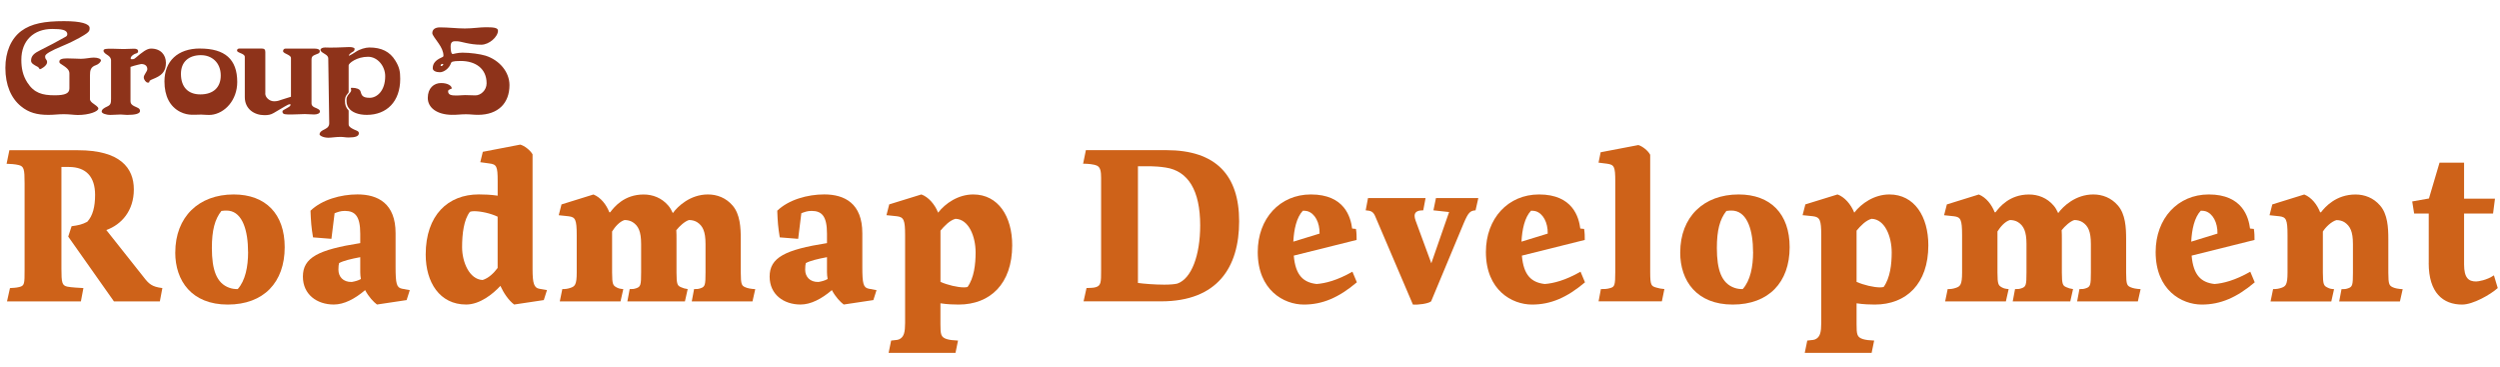
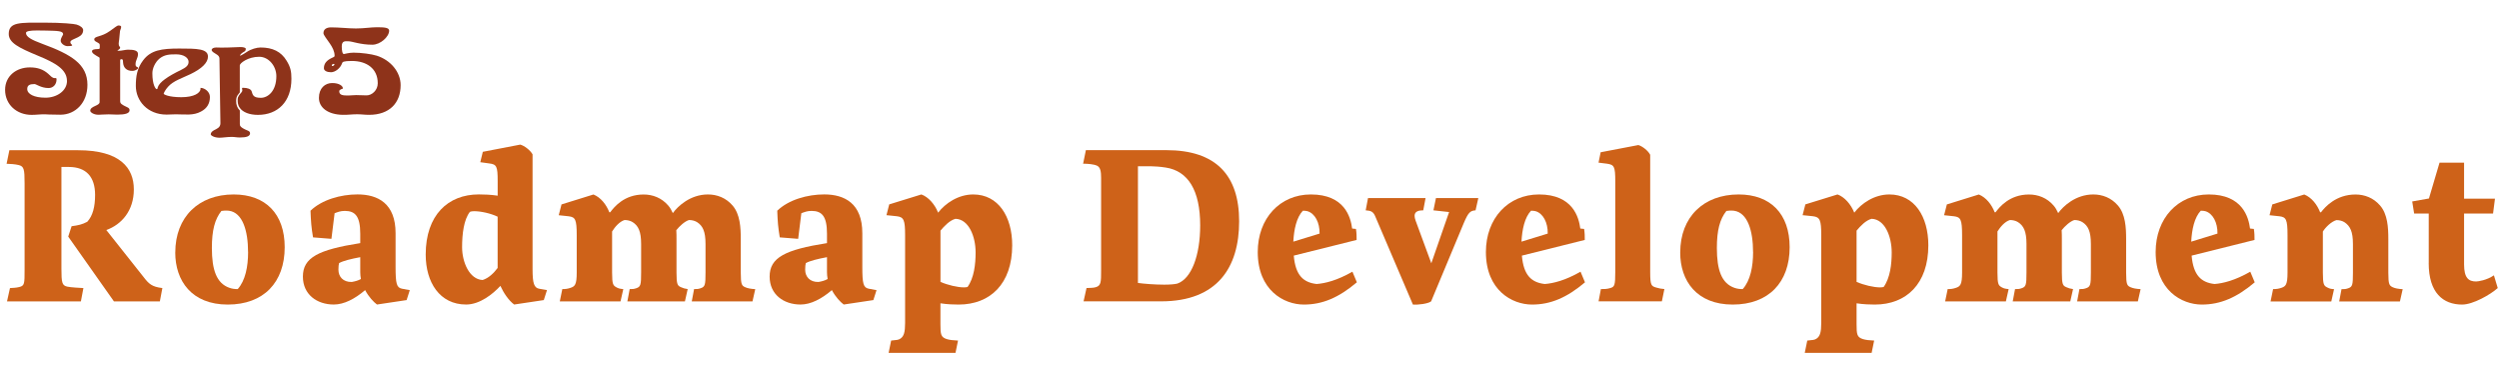
<svg xmlns="http://www.w3.org/2000/svg" id="Layer_1" viewBox="0 0 613.91 90.08">
-   <path d="M22.09,24.35c0,.3.32.71.6.91.72.54,1.47.98,1.47,1.39,0,.71-2.23,1.59-5.05,1.59-.83,0-2.07-.2-3.42-.2-1.51,0-2.3.17-3.81.17-2.74,0-4.81-.54-6.71-2.1-2.46-1.99-3.85-5.24-3.85-9.43,0-3.95,1.39-7.17,3.89-9.06,2.5-1.86,5.8-2.43,10.53-2.43,4.13,0,6.28.64,6.28,1.69,0,.57-.08.81-.68,1.28-.48.37-2.62,1.72-5.96,3.11-2.78,1.15-4.29,1.99-4.29,2.53,0,.3,0,.51.2.74.2.24.28.44.28.74,0,.88-1.55,1.72-1.75,1.72t-.08-.03c-.08-.1-.28-.47-.44-.54-.99-.51-1.67-.88-1.67-1.52,0-1.22.79-1.86,2.3-2.6,2.03-1.01,4.17-2.13,6.24-3.31.24-.14.36-.34.36-.61,0-1.08-1.47-1.28-3.7-1.28-4.53,0-7.59,2.84-7.59,7.57,0,2.06.36,3.85,1.47,5.58,1.67,2.6,3.7,3.14,6.72,3.14,2.58,0,3.62-.47,3.62-1.69v-3.68c0-.95-.79-1.49-2.15-2.37-.24-.14-.32-.3-.32-.54,0-.57.71-.78,1.91-.78,1.39,0,2.62.1,3.38.1,1.15,0,2.3-.3,3.18-.3,1.03,0,1.75.34,1.75.68,0,.37-.6.98-1.23,1.18-1.31.44-1.47,1.28-1.47,2.54v5.81Z" fill="#8e331a" />
-   <path d="M27.29,14.89c0-.54-.28-.95-.75-1.28-.48-.34-1.11-.64-1.11-1.18,0-.47.83-.47,1.99-.47.99,0,1.51.07,2.5.07,1.19.03,1.83-.07,3.02-.07.6,0,.99.17.99.64,0,.24-.16.44-.44.51-.87.24-1.39.81-1.39,1.25,0,.24.32.17.48.17.32,0,.52-.13.75-.34,1.63-1.39,2.74-2.26,3.77-2.26,2.42,0,3.66,1.59,3.66,3.48,0,1.79-.72,2.91-2.54,3.72-.75.34-1.51.57-1.51.85,0,.34-.2.3-.44.3-.36,0-.95-.68-.95-1.28,0-.68.87-1.42.87-2.03,0-.78-.56-1.25-1.51-1.25,0,0-1.63.34-2.62.71v8.38c0,.71.4,1.01.95,1.28.68.34,1.39.47,1.39,1.15s-1.15.98-3.18.98c-.64,0-.95-.1-1.59-.1-.95,0-1.51.1-2.46.1-1.23,0-2.19-.41-2.19-.81,0-.54.6-.91,1.35-1.25.91-.41.95-.88.95-1.99v-9.26Z" fill="#8e331a" />
-   <path d="M49.14,11.92c6.12,0,9.14,2.64,9.14,8.21,0,4.43-3.02,7.74-6.44,8.08-.44.03-.68,0-1.11,0-.52,0-.79-.07-1.31-.07-1.39-.03-3.1.37-5.17-.68-2.5-1.28-3.85-3.85-3.85-7.47,0-4.97,3.26-8.08,8.74-8.08ZM49.42,13.54c-3.18,0-4.97,1.76-4.97,4.6,0,3.24,1.75,5.04,4.77,5.04,3.26,0,5.01-1.79,5.01-4.63,0-3.24-2.26-5-4.81-5Z" fill="#8e331a" />
-   <path d="M65.16,22.94c0,1.05,1.11,1.93,2.15,1.93.56,0,.99-.07,1.59-.3,1.03-.37,1.95-.57,2.58-.81v-9.56c0-.3-.4-.57-.71-.74-.6-.3-1.23-.54-1.23-.91,0-.3.2-.61.56-.61h7.27c.68,0,1.19.2,1.19.64,0,.27-.12.44-.4.57-1.19.51-1.63.51-1.63,1.55v10.71c0,.44.28.74.72.95.68.3,1.35.51,1.35,1.01,0,.47-.64.74-1.43.74-.91,0-1.39-.1-2.3-.1-.79,0-1.91.1-3.14.1-1.51,0-2.34.07-2.34-.71,0-.2.12-.3.32-.41,1.27-.74,1.67-.84,1.67-1.35,0-.07-.2-.03-.28-.03-.32,0-1.55.78-3.85,2.13-.75.44-1.35.54-2.3.54-2.46,0-4.81-1.49-4.81-4.43v-9.94c0-.27-.36-.54-.64-.68-.6-.27-1.27-.47-1.27-.81s.24-.51.64-.51h5.28c.72,0,1.03.17,1.03.84v10.17Z" fill="#8e331a" />
-   <path d="M85.65,22.67c-.36.54-.91.85-.91,2.1,0,.95.24,1.69.91,2.37v3.24c0,.41-.08.88,1.95,1.69.36.14.56.34.56.64,0,.78-.91,1.05-2.54,1.05-.75,0-1.19-.14-1.95-.14-1.19,0-2.26.2-2.98.2-1.31,0-2.19-.54-2.19-.84,0-.44.4-.78.83-1.01.64-.34,1.55-.64,1.55-1.69l-.24-15.95c0-.37-.28-.71-.6-.91-.6-.41-1.31-.71-1.31-1.15,0-.41.56-.61,1.15-.61.48,0,.76.03,1.23.03,2.34,0,3.93-.14,4.69-.14.64,0,1.31.14,1.31.44,0,.2-.04.51-.36.68-.48.24-1.03.68-1.03.95,0,.03,0,.07.04.07.48-.2,1.15-.64,1.67-.98.95-.64,2.38-1.05,3.3-1.05,2.98,0,5.05,1.01,6.4,3.24.99,1.59,1.19,2.67,1.19,4.46,0,5.61-3.34,8.85-8.22,8.85-2.07,0-3.7-.64-4.45-1.72-.56-.78-.52-1.49-.52-2.1,0-.71.52-1.22.91-1.69.16-.2.24-.34.24-.57,0,0-.08-.3-.08-.47,0-.1.16-.1.28-.1,1.07,0,1.87.3,2.07.84.28.85.32,1.62,2.27,1.62,1.75,0,3.81-1.66,3.81-5.31,0-2.47-1.87-4.77-4.21-4.77-2.78,0-4.77,1.59-4.77,2.1v6.62Z" fill="#8e331a" />
-   <path d="M110.96,21.69c0,.14-.2.14-.36.2-.28.14-.52.24-.52.51,0,1.01.99,1.05,2.23,1.05.75,0,1.15-.1,1.91-.1.99,0,1.59.07,2.58.07,1.31,0,2.74-1.25,2.74-2.97,0-3.62-2.74-5.48-6.36-5.48-2.15,0-2.3.27-2.38.51-.44,1.32-1.75,2.26-2.74,2.26s-1.75-.37-1.75-.98c0-1.12.6-1.96,2.23-2.67.16-.07.4-.14.4-.41,0-1.01-.48-1.99-1.15-2.97-.87-1.25-1.59-2.13-1.59-2.57,0-.95.75-1.42,1.87-1.42,2.11,0,4.21.27,6.12.27s3.74-.3,5.09-.3c1.83,0,3.06.07,3.06.84,0,1.49-2.15,3.45-4.13,3.45-2.98,0-4.97-.85-5.92-.85-.71,0-1.59-.17-1.59,1.25,0,1.05.16,1.89.52,1.89.2,0,1.15-.34,2.38-.34,1.91,0,4.37.34,5.68.74,3.42,1.08,5.88,4.02,5.88,7.23,0,4.39-2.74,7.3-7.75,7.3-1.15,0-1.79-.14-2.94-.14-1.39,0-2.15.17-3.54.14-3.62-.07-5.84-1.76-5.84-4.16s1.51-3.65,3.26-3.65,2.62.74,2.62,1.28ZM108.89,15.87c0-.1,0-.17-.2-.17-.32,0-.44.2-.44.47,0,.07.16.03.24.03.12,0,.4-.24.4-.34Z" fill="#8e331a" />
+   <path d="M16.45,19.86c0-2.81-2.86-4.43-7.15-6.19-4.73-1.96-7.15-3.18-7.15-5.34,0-2.97,2.82-2.77,8.66-2.77,4.61,0,7.39.3,7.99.47.95.27,1.63.84,1.63,1.35,0,.81-.44,1.35-1.27,1.76-.99.47-1.87.74-1.87,1.18,0,.24.08.41.28.57.08.1.16.14.16.24,0,.17-.64.2-1.15.2-.79,0-1.67-.71-1.67-1.32,0-.74.6-1.39.6-1.59,0-.84-1.31-.84-4.09-.91-.91-.03-1.43-.03-2.34-.03-1.67,0-2.7.17-2.7.61,0,.95,1.35,1.69,3.93,2.64,7.27,2.67,11.17,5.04,11.17,10.11,0,4.33-2.9,7.33-6.64,7.33-2.5,0-3.77-.1-3.77-.1-.99-.03-2.19.14-3.3.14-3.66,0-6.52-2.53-6.52-6.15,0-3.38,2.74-5.51,6.08-5.51,1.87,0,3.26.47,4.49,1.55.56.51,1.03,1.08,1.59,1.08.36,0,.48-.07.48.34,0,1.22-.83,2.1-1.95,2.1-1.83,0-3.06-.98-3.46-.98-1.15,0-1.79.27-1.79,1.22,0,1.22,1.67,2.13,4.49,2.13s5.28-1.72,5.28-4.12Z" fill="#8e331a" />
+   <path d="M24.47,14.28c0-.07-.04-.17-.12-.2-1.11-.64-1.75-1.01-1.75-1.49,0-.41.64-.54,1.39-.54.6,0,.52-.14.52-.81,0-.27,0-.47-.24-.61-.72-.44-1.11-.54-1.11-.95,0-.88,1.71-.51,3.89-2.1,1.03-.74,1.75-1.32,1.99-1.32.32,0,.72.03.72.34,0,.41-.2.64-.28,1.05-.12.78-.08,1.25-.2,2.06-.04.41-.12.61-.12,1.01,0,.3.04.51.24.74.08.1.12.17.12.3,0,.2-.48.51-.71.68.16,0,.28.03.44.03.68,0,1.55-.27,2.19-.27,1.39,0,2.46.17,2.46,1.05,0,1.08-.6,1.45-.6,2.57,0,.27.08.54.4.64.12.03.24.1.24.24,0,.24-.72.71-1.43.71-1.35,0-2.15-.71-2.27-1.96-.04-.41.04-.91-.36-.91-.28,0-.36.07-.36.3v9.97c0,.61.28.85,1.79,1.55.36.17.52.37.52.71,0,.78-1.11,1.08-3.02,1.08-.83,0-1.27-.07-2.11-.07-1.07,0-2.03.1-2.5.1-1.19,0-2.03-.61-2.03-.98,0-1.18,2.3-1.18,2.3-2.13v-10.82Z" fill="#8e331a" />
+   <path d="M49.31,21.58c.87,0,2.26.88,2.26,2.23,0,1.59-.71,2.81-2.19,3.58-1.91,1.05-3.93.68-6.16.68-.91,0-1.39.07-2.3.07-4.69,0-7.55-3.41-7.55-7.03,0-2.33.28-4.33,1.83-6.35,1.87-2.43,4.45-2.84,8.82-2.84s7.07.03,7.07,1.99c0,1.49-1.55,2.97-4.29,4.29-2.11,1.01-4.25,1.66-5.52,3.11-.68.74-1.07,1.56-1.07,1.72,0,.13,1.15.84,4.33.84s4.65-1.05,4.73-2.03c0-.1-.08-.27.04-.27ZM38.5,21.89c.24,0,.2-.3.28-.51.44-1.25,2.46-2.64,5.72-4.22,1.15-.57,1.83-1.08,1.83-1.96,0-1.01-1.19-1.86-3.06-1.86-1.67,0-2.9.07-4.13,1.08-.99.84-1.71,2.33-1.71,3.55,0,2.84.79,3.92,1.07,3.92Z" fill="#8e331a" />
+   <path d="M58.92,22.67c-.36.54-.91.85-.91,2.1,0,.95.24,1.69.91,2.37v3.24c0,.41-.08.88,1.95,1.69.36.14.56.34.56.64,0,.78-.91,1.05-2.54,1.05-.76,0-1.19-.14-1.95-.14-1.19,0-2.26.2-2.98.2-1.31,0-2.19-.54-2.19-.84,0-.44.4-.78.83-1.01.64-.34,1.55-.64,1.55-1.69l-.24-15.95c0-.37-.28-.71-.6-.91-.6-.41-1.31-.71-1.31-1.15,0-.41.56-.61,1.15-.61.48,0,.75.03,1.23.03,2.34,0,3.93-.14,4.69-.14.64,0,1.31.14,1.31.44,0,.2-.04.51-.36.68-.48.24-1.03.68-1.03.95,0,.03,0,.07.04.07.48-.2,1.15-.64,1.67-.98.95-.64,2.38-1.05,3.3-1.05,2.98,0,5.05,1.01,6.4,3.24.99,1.59,1.19,2.67,1.19,4.46,0,5.61-3.34,8.85-8.23,8.85-2.07,0-3.7-.64-4.45-1.72-.56-.78-.52-1.49-.52-2.1,0-.71.52-1.22.91-1.69.16-.2.24-.34.24-.57,0,0-.08-.3-.08-.47,0-.1.16-.1.28-.1,1.07,0,1.87.3,2.07.84.28.85.32,1.62,2.27,1.62,1.75,0,3.81-1.66,3.81-5.31,0-2.47-1.87-4.77-4.21-4.77-2.78,0-4.77,1.59-4.77,2.1v6.62Z" fill="#8e331a" />
+   <path d="M84.22,21.69c0,.14-.2.14-.36.2-.28.14-.52.24-.52.51,0,1.01.99,1.05,2.23,1.05.75,0,1.15-.1,1.91-.1.99,0,1.59.07,2.58.07,1.31,0,2.74-1.25,2.74-2.97,0-3.62-2.74-5.48-6.36-5.48-2.15,0-2.3.27-2.38.51-.44,1.32-1.75,2.26-2.74,2.26s-1.75-.37-1.75-.98c0-1.12.6-1.96,2.23-2.67.16-.07.4-.14.4-.41,0-1.01-.48-1.99-1.15-2.97-.87-1.25-1.59-2.13-1.59-2.57,0-.95.75-1.42,1.87-1.42,2.11,0,4.21.27,6.12.27s3.74-.3,5.09-.3c1.83,0,3.06.07,3.06.84,0,1.49-2.15,3.45-4.13,3.45-2.98,0-4.97-.85-5.92-.85-.71,0-1.59-.17-1.59,1.25,0,1.05.16,1.89.52,1.89.2,0,1.15-.34,2.38-.34,1.91,0,4.37.34,5.68.74,3.42,1.08,5.88,4.02,5.88,7.23,0,4.39-2.74,7.3-7.75,7.3-1.15,0-1.79-.14-2.94-.14-1.39,0-2.15.17-3.54.14-3.62-.07-5.84-1.76-5.84-4.16s1.51-3.65,3.26-3.65,2.62.74,2.62,1.28ZM82.16,15.87c0-.1,0-.17-.2-.17-.32,0-.44.2-.44.47,0,.07.16.03.24.03.12,0,.4-.24.4-.34Z" fill="#8e331a" />
  <path d="M39.89,70.73l-.62,3.28h-11.28l-11.23-15.91.83-2.55c1.61-.21,2.6-.42,3.85-1.09,1.35-1.46,1.92-3.69,1.92-6.6,0-4.42-2.18-6.86-6.45-6.86h-1.82v24.96c0,3.48.16,4.11,1.4,4.42.94.21,3.22.31,4,.36l-.62,3.28H1.72l.73-3.28c.73-.05,1.46-.05,2.29-.26,1.3-.31,1.3-.83,1.3-4.26v-21.22c0-3.48-.16-4.16-1.46-4.47-.83-.21-2.18-.31-2.96-.31l.68-3.33h16.85c10.4,0,13.73,4.37,13.73,9.62s-3.02,8.63-6.76,9.98l9.2,11.6c1.25,1.61,1.98,2.34,4.58,2.65Z" fill="#ce6219" />
  <path d="M43.06,62c0-8.74,5.77-14.25,14.35-14.25,7.85,0,12.53,4.78,12.53,12.95,0,8.63-5.15,14.09-13.99,14.09s-12.9-5.82-12.9-12.79ZM60.94,61.89c0-5.25-1.35-9.67-4.68-10.14-.78-.1-1.56,0-1.87.05-1.61,2.03-2.34,4.73-2.34,9.1,0,5.36,1.14,8.68,4.32,9.78.73.26,1.4.31,2.03.31,1.87-2.08,2.55-5.51,2.55-9.1Z" fill="#ce6219" />
  <path d="M100.67,71.25l-.78,2.44-7.28,1.09c-.83-.62-2.03-1.87-2.91-3.54-2.55,2.18-5.2,3.54-7.7,3.54-4.11,0-7.59-2.44-7.59-6.86,0-4.68,3.8-6.6,14.09-8.22v-2.29c0-4.32-1.25-5.62-3.8-5.62-1.09,0-1.77.31-2.5.57l-.78,6.29-4.52-.36c-.42-2.5-.52-3.85-.62-6.55,2.81-2.7,7.44-4,11.54-4,5.04,0,9.36,2.24,9.36,9.52v8.27c0,4.16.26,5.1,1.56,5.36l1.92.36ZM88.66,68.5c-.1-.52-.16-1.09-.16-1.66v-3.69c-2.24.42-4.16.88-5.2,1.46-.1.36-.16.83-.16,1.61,0,1.72,1.14,3.07,3.28,3.02.88-.16,1.61-.36,2.24-.73Z" fill="#ce6219" />
  <path d="M134.37,71.25l-.78,2.44-7.28,1.09c-1.35-.99-2.6-2.86-3.38-4.58-1.82,1.98-5.04,4.58-8.42,4.58-6.5,0-9.93-5.46-9.93-12.27,0-9.72,5.51-14.77,13.05-14.77,1.09,0,2.96.05,4.63.31v-3.59c0-3.59-.26-4.11-2.03-4.32l-2.24-.31.62-2.55,9.2-1.77c.99.26,2.44,1.35,3.02,2.39v28.13c0,3.59.36,4.68,1.72,4.89l1.82.31ZM122.25,65.79v-12.58c-1.72-.83-4.16-1.35-5.77-1.35-.42,0-.78.05-1.04.16-1.51,1.92-1.92,5.46-1.92,8.68,0,3.64,1.77,7.9,5.04,8.06,1.51-.47,2.76-1.72,3.69-2.96Z" fill="#ce6219" />
  <path d="M185.54,70.99l-.68,3.02h-14.92l.57-3.02c.78,0,.99,0,1.61-.21,1.09-.36,1.2-.83,1.2-3.85v-7.02c0-3.07-.68-4.47-2.08-5.36-.57-.36-1.3-.52-1.98-.52-1.04.31-2.34,1.51-3.12,2.5.05.73.05,1.46.05,2.13v8.27c0,2.96.26,3.22,1.09,3.59.57.26.94.36,1.66.47l-.68,3.02h-14.14l.57-3.02c.78,0,.99,0,1.61-.21,1.09-.36,1.2-.83,1.2-3.85v-7.02c0-3.07-.68-4.47-2.08-5.36-.57-.36-1.3-.52-1.98-.52-1.25.36-2.39,1.72-3.07,2.81v10.09c0,2.96.26,3.17,1.09,3.64.47.26.88.36,1.66.42l-.68,3.02h-14.92l.62-3.02c.78,0,1.25-.05,2.03-.31,1.04-.36,1.51-.73,1.51-3.74v-9.15c0-3.95-.36-4.47-1.98-4.68-.78-.1-1.61-.16-2.44-.26l.68-2.65,7.85-2.44c1.82.73,3.17,2.5,3.9,4.37h.21c.99-1.3,3.43-4.37,8.22-4.37,2.24,0,4.42.83,6.03,2.7.47.52.83,1.2,1.14,1.87,1.2-1.66,4.26-4.58,8.63-4.58,2.24,0,4.42.83,6.03,2.7,1.87,2.13,2.03,5.46,2.03,8.22v8.27c0,2.96.26,3.22,1.09,3.59.57.26,1.4.42,2.44.47Z" fill="#ce6219" />
  <path d="M215.33,71.25l-.78,2.44-7.28,1.09c-.83-.62-2.03-1.87-2.91-3.54-2.55,2.18-5.2,3.54-7.7,3.54-4.11,0-7.59-2.44-7.59-6.86,0-4.68,3.8-6.6,14.09-8.22v-2.29c0-4.32-1.25-5.62-3.8-5.62-1.09,0-1.77.31-2.5.57l-.78,6.29-4.52-.36c-.42-2.5-.52-3.85-.62-6.55,2.81-2.7,7.44-4,11.54-4,5.04,0,9.36,2.24,9.36,9.52v8.27c0,4.16.26,5.1,1.56,5.36l1.92.36ZM203.32,68.5c-.1-.52-.16-1.09-.16-1.66v-3.69c-2.24.42-4.16.88-5.2,1.46-.1.36-.16.83-.16,1.61,0,1.72,1.14,3.07,3.28,3.02.88-.16,1.61-.36,2.24-.73Z" fill="#ce6219" />
  <path d="M248.66,60.23c0,9.46-5.41,14.56-13.16,14.56-1.04,0-2.86-.05-4.47-.31v5.1c0,2.55.1,3.22,1.56,3.69.68.21,1.56.31,2.76.36l-.62,3.02h-16.43l.62-3.02c1.35-.16,1.77-.1,2.34-.52.78-.57,1.09-1.51,1.09-3.8v-21.53c0-3.74-.31-4.47-2.03-4.68-2.29-.26-1.72-.16-2.55-.26l.68-2.65,7.9-2.44c1.72.62,3.28,2.39,4.11,4.47,1.77-2.29,4.94-4.47,8.63-4.47,6.14,0,9.57,5.41,9.57,12.48ZM239.67,62c0-3.9-1.66-8.16-4.94-8.27-1.4.36-2.76,1.77-3.69,2.91v12.58c1.77.78,4.21,1.35,5.77,1.35.36,0,.68-.05.88-.1,1.61-2.24,1.98-5.62,1.98-8.48Z" fill="#ce6219" />
  <path d="M266.91,70.73c.73-.05,1.66,0,2.29-.21,1.3-.36,1.3-1.35,1.3-4.06v-22.78c0-1.51-.16-2.55-.94-2.96s-2.39-.52-3.48-.52l.68-3.33h19.76c12.22,0,17.89,6.19,17.89,17.47s-5.3,19.66-19.19,19.66h-19.03l.73-3.28ZM289.22,69.64c3.48-1.2,5.62-6.92,5.62-14.3,0-8.58-2.96-13.36-8.48-14.2-1.35-.21-2.81-.31-3.59-.31h-3.22v28.65c1.46.21,4.21.42,6.45.42,1.4,0,2.6-.1,3.22-.26Z" fill="#ce6219" />
  <path d="M333.32,69.33c-4.42,3.74-8.42,5.46-13,5.46-4.94,0-11.34-3.54-11.34-12.9,0-8.27,5.46-14.14,13.05-14.14,8.32,0,9.78,5.62,10.14,8.37l.94.1c.16,1.04.16,1.87.16,2.7l-15.44,3.85c.42,4.89,2.39,6.6,5.62,6.97,2.13-.16,5.04-.88,8.79-3.02l1.09,2.6ZM320.06,51.75c-1.56,1.66-2.18,4.58-2.34,7.59l6.45-1.98c.05-2.7-1.14-4.99-3.02-5.51-.36-.1-.68-.1-1.09-.1Z" fill="#ce6219" />
  <path d="M363.17,48.63l-.68,3.02c-1.3.1-1.77.47-2.91,3.17l-8.01,19.19c-.73.57-3.17.88-4.47.78l-9.31-21.79c-.52-1.14-1.14-1.25-2.29-1.35l.57-3.02h14.14l-.57,3.02c-.94,0-2.13.16-2.13,1.35,0,.31.1.78.26,1.2l3.85,10.45,4.37-12.58-3.85-.42.62-3.02h10.4Z" fill="#ce6219" />
  <path d="M389.37,69.33c-4.42,3.74-8.42,5.46-13,5.46-4.94,0-11.34-3.54-11.34-12.9,0-8.27,5.46-14.14,13.05-14.14,8.32,0,9.78,5.62,10.14,8.37l.94.1c.16,1.04.16,1.87.16,2.7l-15.45,3.85c.42,4.89,2.39,6.6,5.62,6.97,2.13-.16,5.04-.88,8.79-3.02l1.09,2.6ZM376.11,51.75c-1.56,1.66-2.18,4.58-2.34,7.59l6.45-1.98c.05-2.7-1.14-4.99-3.02-5.51-.36-.1-.68-.1-1.09-.1Z" fill="#ce6219" />
  <path d="M393.27,70.99c.94,0,1.46,0,2.34-.26,1.04-.31,1.2-.68,1.2-4v-22.21c0-3.64-.26-4.06-2.03-4.32l-2.08-.26.52-2.55,9.26-1.77c.94.26,2.39,1.35,2.91,2.39v28.71c0,3.38.26,3.54,1.51,3.9.73.21,1.25.31,1.98.36l-.62,3.02h-15.55l.57-3.02Z" fill="#ce6219" />
  <path d="M412.77,62c0-8.74,5.77-14.25,14.35-14.25,7.85,0,12.53,4.78,12.53,12.95,0,8.63-5.15,14.09-13.99,14.09s-12.9-5.82-12.9-12.79ZM430.66,61.89c0-5.25-1.35-9.67-4.68-10.14-.78-.1-1.56,0-1.87.05-1.61,2.03-2.34,4.73-2.34,9.1,0,5.36,1.14,8.68,4.32,9.78.73.26,1.4.31,2.03.31,1.87-2.08,2.55-5.51,2.55-9.1Z" fill="#ce6219" />
  <path d="M473.72,60.23c0,9.46-5.41,14.56-13.16,14.56-1.04,0-2.86-.05-4.47-.31v5.1c0,2.55.1,3.22,1.56,3.69.68.21,1.56.31,2.76.36l-.62,3.02h-16.43l.62-3.02c1.35-.16,1.77-.1,2.34-.52.78-.57,1.09-1.51,1.09-3.8v-21.53c0-3.74-.31-4.47-2.03-4.68-2.29-.26-1.72-.16-2.55-.26l.68-2.65,7.9-2.44c1.72.62,3.28,2.39,4.11,4.47,1.77-2.29,4.94-4.47,8.63-4.47,6.14,0,9.57,5.41,9.57,12.48ZM464.72,62c0-3.9-1.66-8.16-4.94-8.27-1.4.36-2.76,1.77-3.69,2.91v12.58c1.77.78,4.21,1.35,5.77,1.35.36,0,.68-.05.88-.1,1.61-2.24,1.98-5.62,1.98-8.48Z" fill="#ce6219" />
  <path d="M525.87,70.99l-.68,3.02h-14.92l.57-3.02c.78,0,.99,0,1.61-.21,1.09-.36,1.2-.83,1.2-3.85v-7.02c0-3.07-.68-4.47-2.08-5.36-.57-.36-1.3-.52-1.98-.52-1.04.31-2.34,1.51-3.12,2.5.05.73.05,1.46.05,2.13v8.27c0,2.96.26,3.22,1.09,3.59.57.26.94.36,1.66.47l-.68,3.02h-14.14l.57-3.02c.78,0,.99,0,1.61-.21,1.09-.36,1.2-.83,1.2-3.85v-7.02c0-3.07-.68-4.47-2.08-5.36-.57-.36-1.3-.52-1.98-.52-1.25.36-2.39,1.72-3.07,2.81v10.09c0,2.96.26,3.17,1.09,3.64.47.26.88.36,1.66.42l-.68,3.02h-14.92l.62-3.02c.78,0,1.25-.05,2.03-.31,1.04-.36,1.51-.73,1.51-3.74v-9.15c0-3.95-.36-4.47-1.98-4.68-.78-.1-1.61-.16-2.44-.26l.68-2.65,7.85-2.44c1.82.73,3.17,2.5,3.9,4.37h.21c.99-1.3,3.43-4.37,8.22-4.37,2.24,0,4.42.83,6.03,2.7.47.52.83,1.2,1.14,1.87,1.2-1.66,4.26-4.58,8.63-4.58,2.24,0,4.42.83,6.03,2.7,1.87,2.13,2.03,5.46,2.03,8.22v8.27c0,2.96.26,3.22,1.09,3.59.57.26,1.4.42,2.44.47Z" fill="#ce6219" />
  <path d="M553.9,69.33c-4.42,3.74-8.42,5.46-13,5.46-4.94,0-11.34-3.54-11.34-12.9,0-8.27,5.46-14.14,13.05-14.14,8.32,0,9.78,5.62,10.14,8.37l.94.1c.16,1.04.16,1.87.16,2.7l-15.45,3.85c.42,4.89,2.39,6.6,5.62,6.97,2.13-.16,5.04-.88,8.79-3.02l1.09,2.6ZM540.64,51.75c-1.56,1.66-2.18,4.58-2.34,7.59l6.45-1.98c.05-2.7-1.14-4.99-3.02-5.51-.36-.1-.68-.1-1.09-.1Z" fill="#ce6219" />
  <path d="M558.42,70.99c.78,0,1.25-.05,2.03-.31,1.04-.36,1.51-.73,1.51-3.74v-9.15c0-3.95-.36-4.47-1.98-4.68-.78-.1-1.61-.16-2.44-.26l.68-2.65,7.85-2.44c1.82.73,3.17,2.5,3.9,4.37h.21c.99-1.3,3.69-4.37,8.48-4.37,2.24,0,4.42.83,6.03,2.7,1.87,2.13,2.03,5.46,2.03,8.22v8.27c0,2.96.26,3.17,1.09,3.59.57.26,1.4.42,2.44.47l-.68,3.02h-14.92l.57-3.02c.78,0,.99,0,1.61-.21,1.09-.36,1.2-.83,1.2-3.85v-7.02c0-3.07-.68-4.42-2.08-5.36-.57-.36-1.3-.52-1.98-.52-1.25.36-2.65,1.72-3.33,2.81v10.09c0,2.96.26,3.22,1.09,3.64.62.31.88.36,1.66.42l-.68,3.02h-14.92l.62-3.02Z" fill="#ce6219" />
  <path d="M596.65,64.6v-12.17h-3.59l-.47-2.96,4.11-.73,2.6-8.79h6.03v8.84h7.59l-.47,3.64h-7.12v12.48c0,3.33,1.09,4.21,2.96,4.21.47,0,2.65-.31,4.37-1.51l.94,3.12c-1.77,1.61-6.08,4.06-8.74,4.06-4.68,0-8.22-2.86-8.22-10.19Z" fill="#ce6219" />
</svg>
